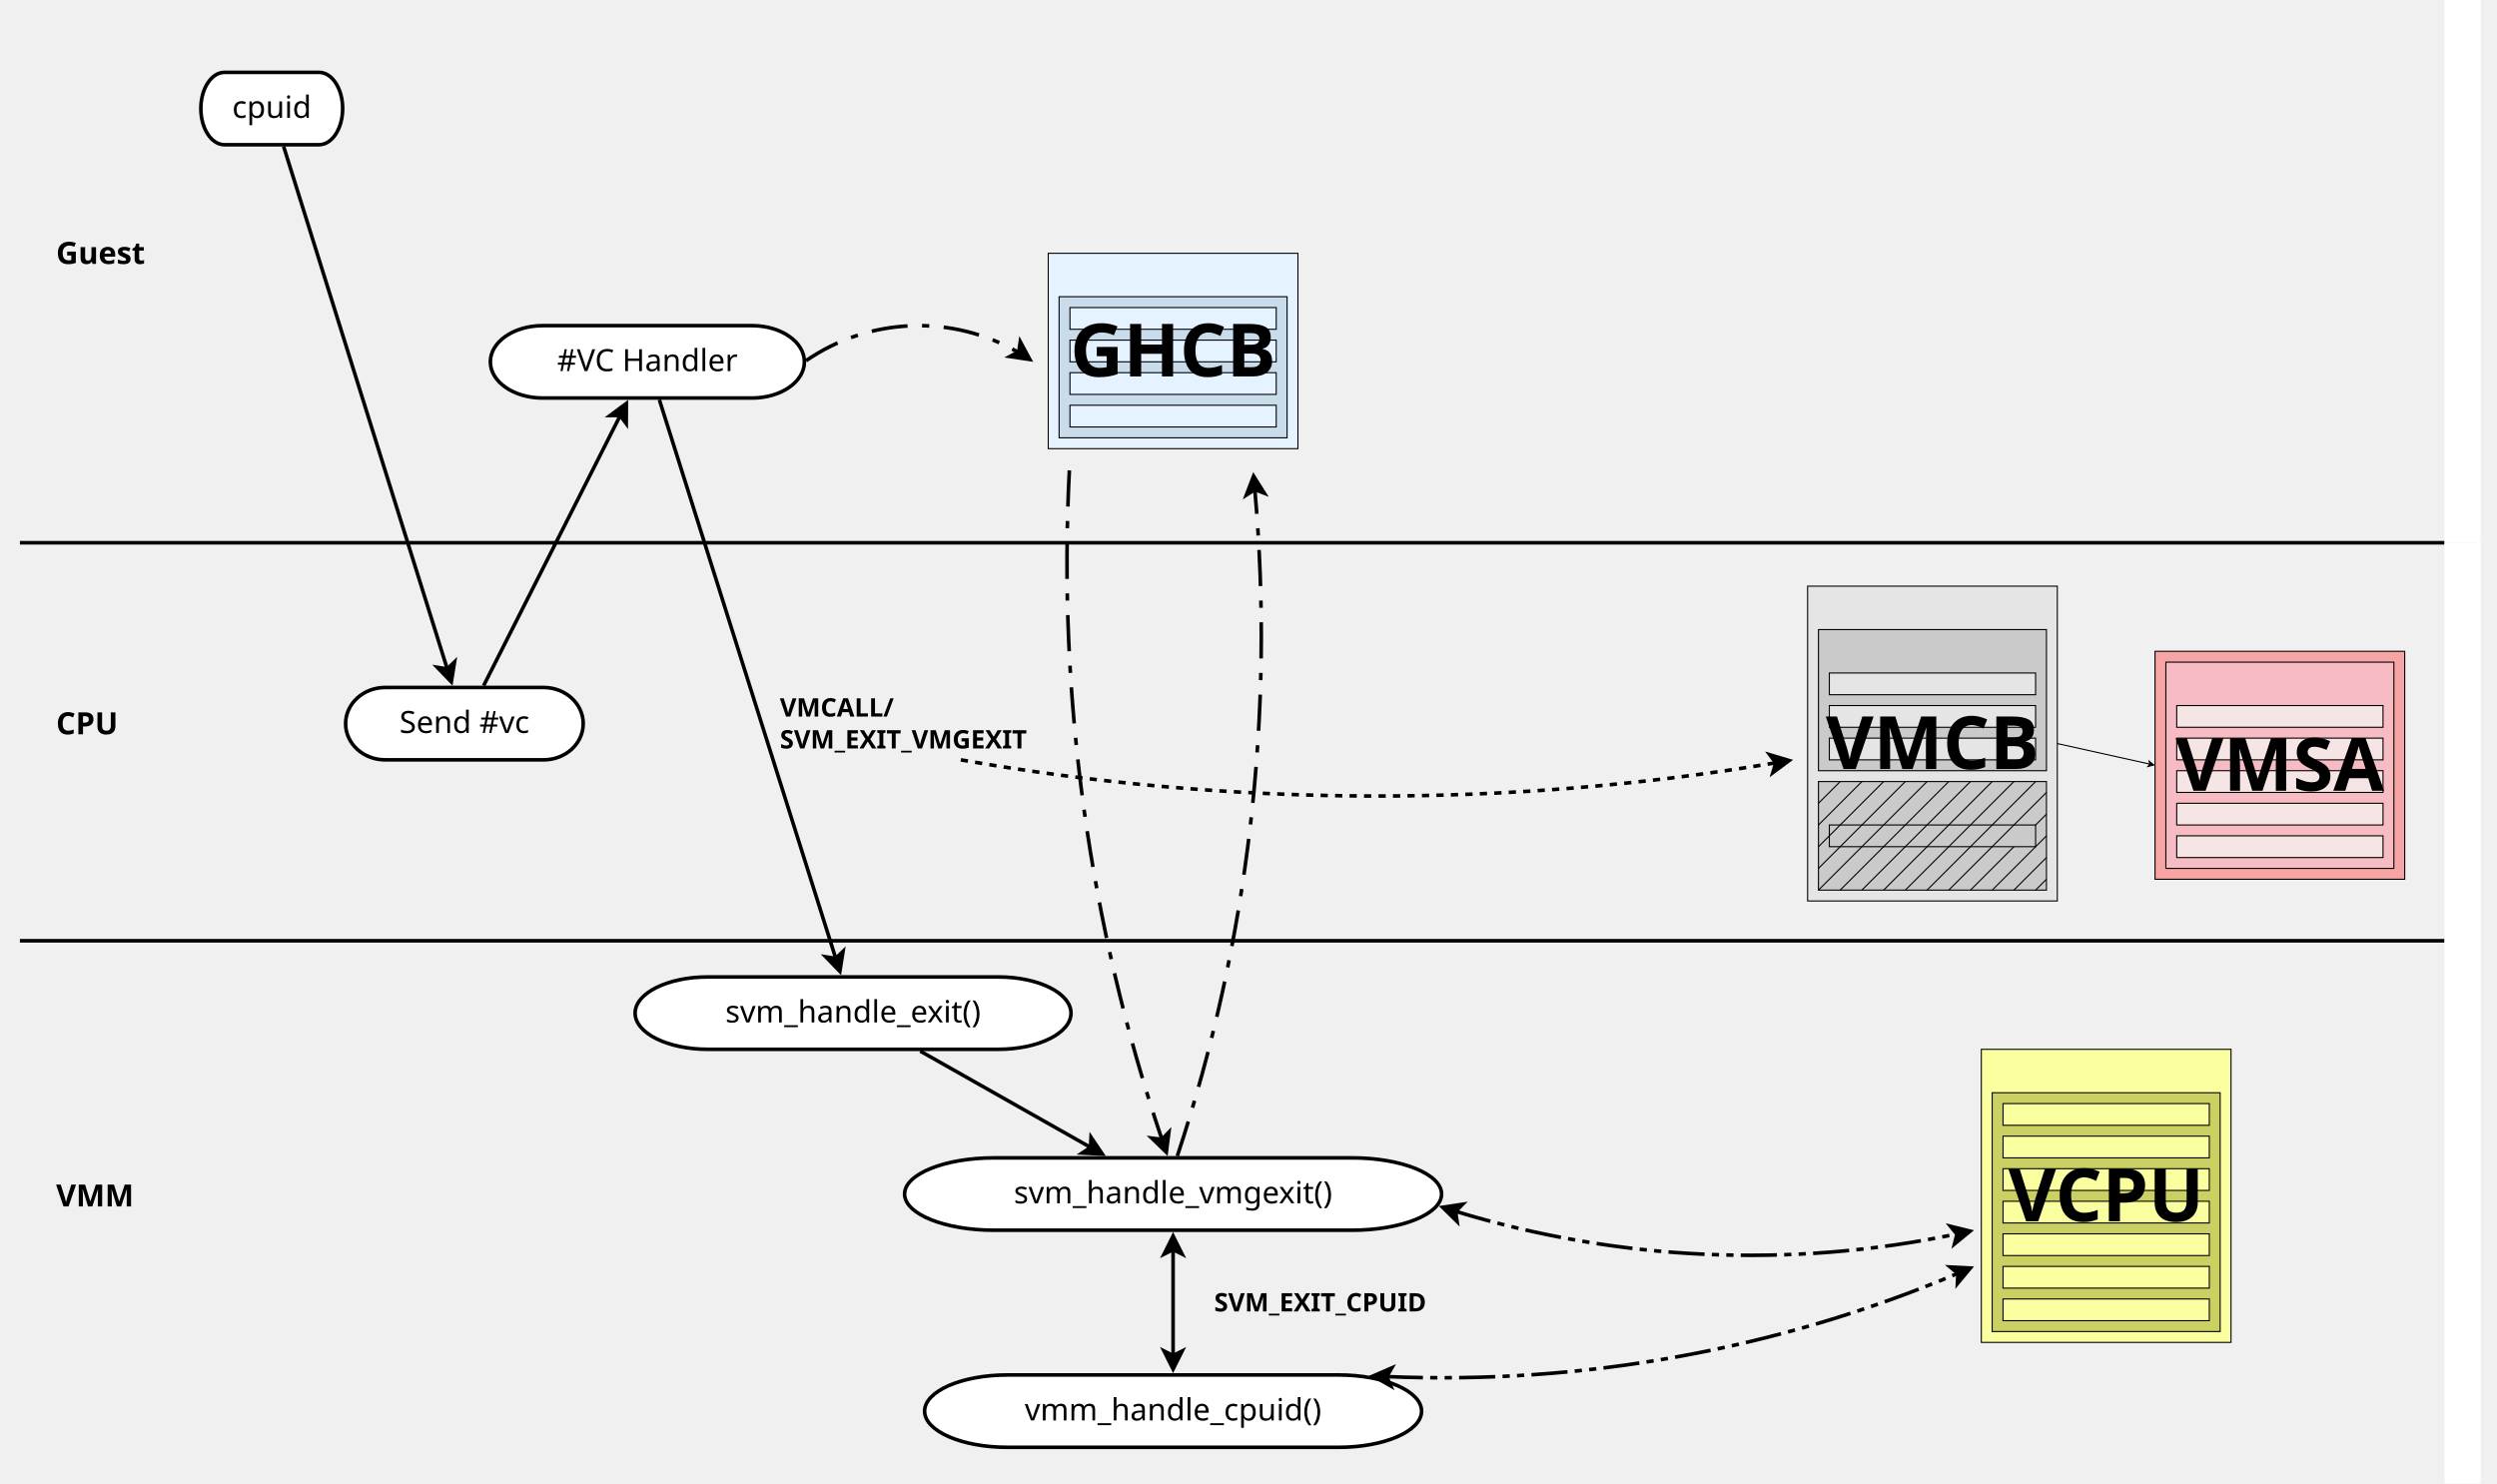
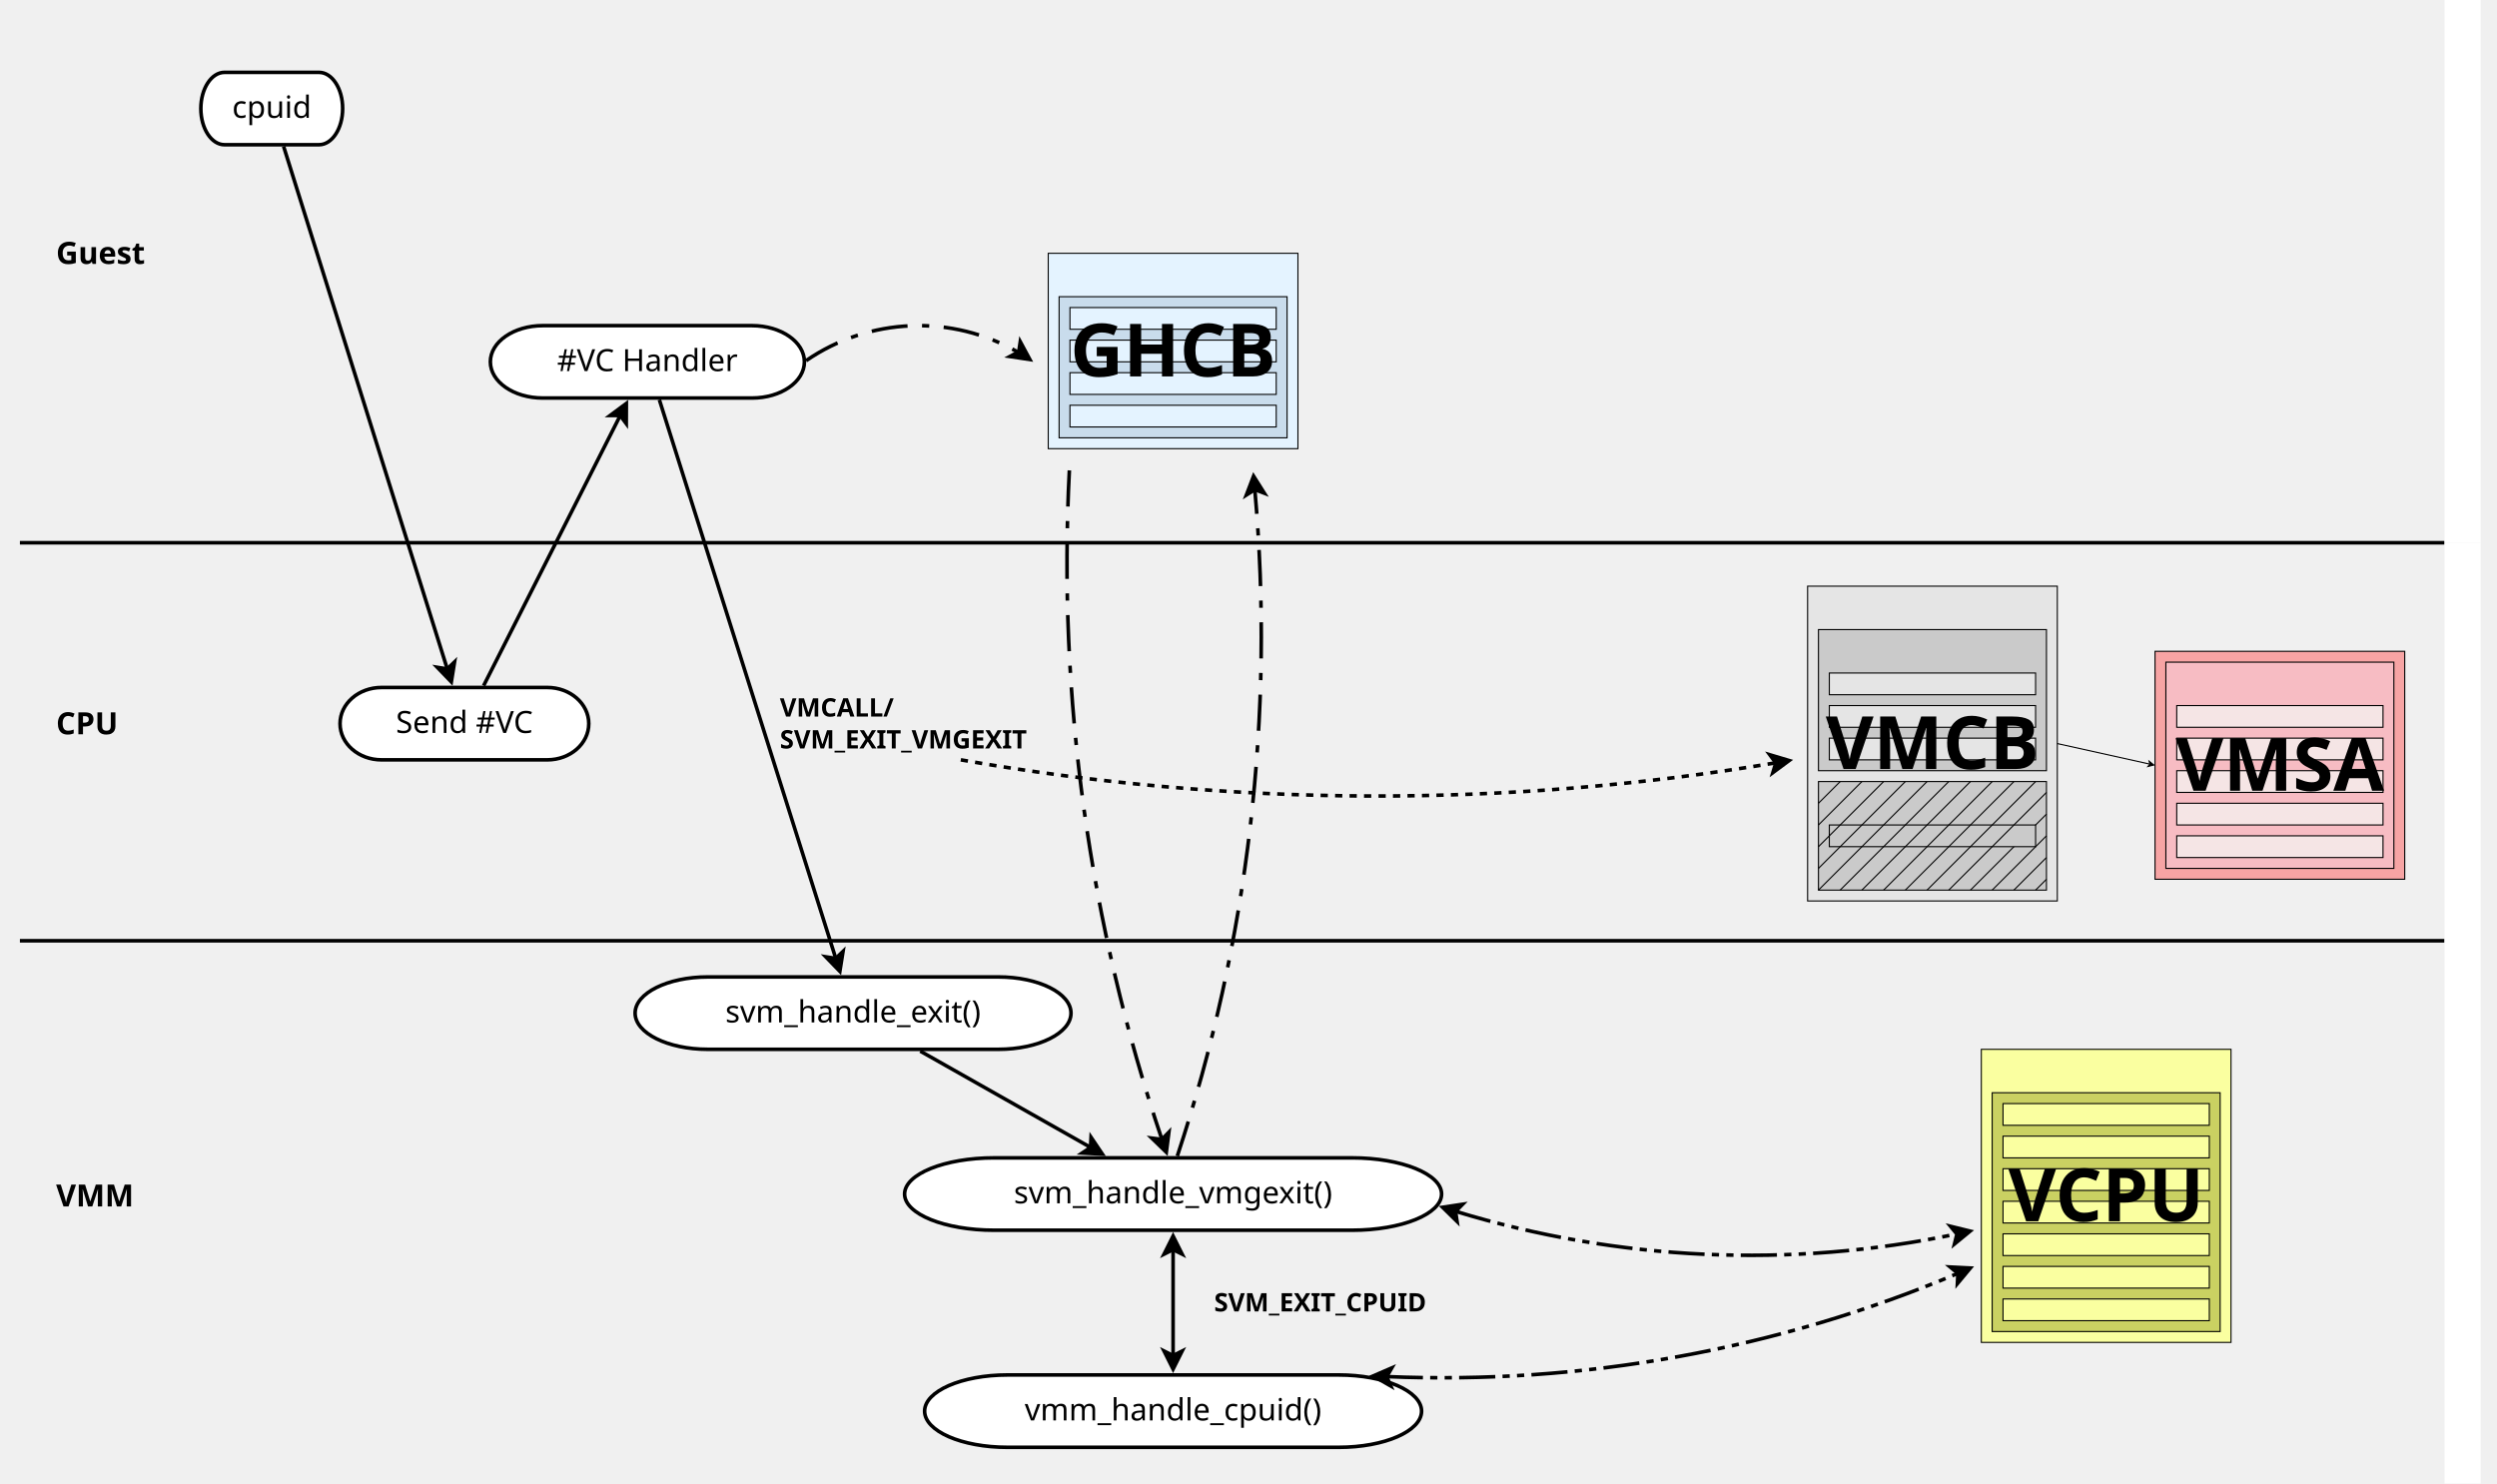
<svg xmlns="http://www.w3.org/2000/svg" width="69cm" height="41cm" viewBox="-2 0 1362 820">
  <defs />
  <g id="Background">
    <text font-size="16.933" style="fill: #000000; fill-opacity: 1; stroke: none;text-anchor:start;font-family:sans-serif;font-style:normal;font-weight:700" x="20" y="405.862">
      <tspan x="20" y="405.862">CPU</tspan>
    </text>
    <text font-size="16.933" style="fill: #000000; fill-opacity: 1; stroke: none;text-anchor:start;font-family:sans-serif;font-style:normal;font-weight:700" x="20" y="666.862">
      <tspan x="20" y="666.862">VMM</tspan>
    </text>
    <text font-size="16.933" style="fill: #000000; fill-opacity: 1; stroke: none;text-anchor:start;font-family:sans-serif;font-style:normal;font-weight:700" x="20" y="145.862">
      <tspan x="20" y="145.862">Guest</tspan>
    </text>
    <g>
      <path style="fill: #ffffff; fill-opacity: 1; stroke-opacity: 1; stroke-width: 2; stroke: #000000" fill-rule="evenodd" d="M 113.062 40 L 165.312,40 C 172.527,40 178.375,48.954 178.375,60 C 178.375,71.046 172.527,80 165.312,80 L 113.062,80 C 105.848,80 100,71.046 100,60 C 100,48.954 105.848,40 113.062,40z" />
      <text font-size="16.933" style="fill: #000000; fill-opacity: 1; stroke: none;text-anchor:middle;font-family:sans-serif;font-style:normal;font-weight:normal" x="139.188" y="65.135">
        <tspan x="139.188" y="65.135">cpuid</tspan>
      </text>
    </g>
    <g>
      <path style="fill: #ffffff; fill-opacity: 1; stroke-opacity: 1; stroke-width: 2; stroke: #000000" fill-rule="evenodd" d="M 380.15 540 L 540.75,540 C 562.924,540 580.9,548.954 580.9,560 C 580.9,571.046 562.924,580 540.75,580 L 380.15,580 C 357.976,580 340,571.046 340,560 C 340,548.954 357.976,540 380.15,540z" />
      <text font-size="16.933" style="fill: #000000; fill-opacity: 1; stroke: none;text-anchor:middle;font-family:sans-serif;font-style:normal;font-weight:normal" x="460.45" y="565.135">
        <tspan x="460.45" y="565.135">svm_handle_exit()</tspan>
      </text>
    </g>
    <g>
      <path style="fill: #ffffff; fill-opacity: 1; stroke-opacity: 1; stroke-width: 2; stroke: #000000" fill-rule="evenodd" d="M 545.775 760 L 728.875,760 C 754.156,760 774.65,768.954 774.65,780 C 774.65,791.046 754.156,800 728.875,800 L 545.775,800 C 520.494,800 500,791.046 500,780 C 500,768.954 520.494,760 545.775,760z" />
      <text font-size="16.933" style="fill: #000000; fill-opacity: 1; stroke: none;text-anchor:middle;font-family:sans-serif;font-style:normal;font-weight:normal" x="637.325" y="785.135">
        <tspan x="637.325" y="785.135">vmm_handle_cpuid()</tspan>
      </text>
    </g>
    <line style="fill: none; stroke-opacity: 1; stroke-width: 2; stroke: #000000" x1="0" y1="520" x2="1340" y2="520" />
    <line style="fill: none; stroke-opacity: 1; stroke-width: 2; stroke: #000000" x1="0" y1="300" x2="1340" y2="300" />
    <g>
-       <path style="fill: #ffffff; fill-opacity: 1; stroke-opacity: 1; stroke-width: 2; stroke: #000000" fill-rule="evenodd" d="M 201.887 380 L 289.437,380 C 301.526,380 311.325,388.954 311.325,400 C 311.325,411.046 301.526,420 289.437,420 L 201.887,420 C 189.799,420 180,411.046 180,400 C 180,388.954 189.799,380 201.887,380z" />
-       <text font-size="16.933" style="fill: #000000; fill-opacity: 1; stroke: none;text-anchor:middle;font-family:sans-serif;font-style:normal;font-weight:normal" x="245.662" y="405.135">
-         <tspan x="245.662" y="405.135">Send #vc</tspan>
+       <path style="fill: #ffffff; fill-opacity: 1; stroke-opacity: 1; stroke-width: 2; stroke: #000000" fill-rule="evenodd" d="M 199.838 380 L 291.488,380 C 304.142,380 314.4,388.954 314.4,400 C 314.4,411.046 304.142,420 291.488,420 L 199.838,420 C 187.183,420 176.925,411.046 176.925,400 C 176.925,388.954 187.183,380 199.838,380z" />
+       <text font-size="16.933" style="fill: #000000; fill-opacity: 1; stroke: none;text-anchor:middle;font-family:sans-serif;font-style:normal;font-weight:normal" x="245.663" y="405.135">
+         <tspan x="245.663" y="405.135">Send #VC</tspan>
      </text>
    </g>
    <g>
      <path style="fill: #ffffff; fill-opacity: 1; stroke-opacity: 1; stroke-width: 2; stroke: #000000" fill-rule="evenodd" d="M 288.928 180 L 404.64,180 C 420.616,180 433.568,188.954 433.568,200 C 433.568,211.046 420.616,220 404.64,220 L 288.928,220 C 272.951,220 260,211.046 260,200 C 260,188.954 272.951,180 288.928,180z" />
      <text font-size="16.933" style="fill: #000000; fill-opacity: 1; stroke: none;text-anchor:middle;font-family:sans-serif;font-style:normal;font-weight:normal" x="346.784" y="205.135">
        <tspan x="346.784" y="205.135">#VC Handler</tspan>
      </text>
    </g>
    <g>
      <path style="fill: #ffffff; fill-opacity: 1; stroke-opacity: 1; stroke-width: 2; stroke: #000000" fill-rule="evenodd" d="M 538.398 640 L 736.248,640 C 763.566,640 785.711,648.954 785.711,660 C 785.711,671.046 763.566,680 736.248,680 L 538.398,680 C 511.081,680 488.936,671.046 488.936,660 C 488.936,648.954 511.081,640 538.398,640z" />
      <text font-size="16.933" style="fill: #000000; fill-opacity: 1; stroke: none;text-anchor:middle;font-family:sans-serif;font-style:normal;font-weight:normal" x="637.323" y="665.135">
        <tspan x="637.323" y="665.135">svm_handle_vmgexit()</tspan>
      </text>
    </g>
    <text font-size="14.111" style="fill: #000000; fill-opacity: 1; stroke: none;text-anchor:start;font-family:sans-serif;font-style:normal;font-weight:700" x="420" y="396.066">
      <tspan x="420" y="396.066">VMCALL/</tspan>
      <tspan x="420" y="413.705">SVM_EXIT_VMGEXIT</tspan>
    </text>
    <text font-size="14.111" style="fill: #000000; fill-opacity: 1; stroke: none;text-anchor:start;font-family:sans-serif;font-style:normal;font-weight:700" x="660" y="724.885">
      <tspan x="660" y="724.885">SVM_EXIT_CPUID</tspan>
    </text>
    <g transform="matrix(0.3,0,0,0.3,916,202)">
      <rect style="fill: #faffa0; fill-opacity: 1; stroke-opacity: 1; stroke-width: 2; stroke: #000000" x="560" y="1260" width="460" height="540" rx="0" ry="0" />
      <text font-size="12.8" style="fill: #000000; fill-opacity: 1; stroke: none;text-anchor:middle;font-family:sans-serif;font-style:normal;font-weight:normal" x="790" y="1533.88">
        <tspan x="790" y="1533.88" />
      </text>
      <g>
        <rect style="fill: #cad162; fill-opacity: 1; stroke-opacity: 1; stroke-width: 2; stroke: #000000" x="580" y="1340" width="420" height="440" rx="0" ry="0" />
        <text font-size="12.8" style="fill: #000000; fill-opacity: 1; stroke: none;text-anchor:middle;font-family:sans-serif;font-style:normal;font-weight:normal" x="790" y="1563.88">
          <tspan x="790" y="1563.88" />
        </text>
      </g>
      <rect style="fill: #faffa0; fill-opacity: 1; stroke-opacity: 1; stroke-width: 2; stroke: #000000" x="600" y="1420" width="380" height="40" rx="0" ry="0" />
      <rect style="fill: #faffa0; fill-opacity: 1; stroke-opacity: 1; stroke-width: 2; stroke: #000000" x="600" y="1720" width="380" height="40" rx="0" ry="0" />
      <rect style="fill: #faffa0; fill-opacity: 1; stroke-opacity: 1; stroke-width: 2; stroke: #000000" x="600" y="1360" width="380" height="40" rx="0" ry="0" />
      <rect style="fill: #faffa0; fill-opacity: 1; stroke-opacity: 1; stroke-width: 2; stroke: #000000" x="600" y="1660" width="380" height="40" rx="0" ry="0" />
      <rect style="fill: #faffa0; fill-opacity: 1; stroke-opacity: 1; stroke-width: 2; stroke: #000000" x="600" y="1600" width="380" height="40" rx="0" ry="0" />
      <rect style="fill: #faffa0; fill-opacity: 1; stroke-opacity: 1; stroke-width: 2; stroke: #000000" x="600" y="1540" width="380" height="40" rx="0" ry="0" />
      <rect style="fill: #faffa0; fill-opacity: 1; stroke-opacity: 1; stroke-width: 2; stroke: #000000" x="600" y="1480" width="380" height="40" rx="0" ry="0" />
      <text font-size="135.467" style="fill: #000000; fill-opacity: 1; stroke: none;text-anchor:middle;font-family:sans-serif;font-style:normal;font-weight:700" x="790" y="1576.9">
        <tspan x="790" y="1576.9">VCPU</tspan>
      </text>
    </g>
    <g transform="matrix(0.3,0,0,0.3,400.324,-412)">
      <rect style="fill: #e4f3ff; fill-opacity: 1; stroke-opacity: 1; stroke-width: 2; stroke: #000000" x="560" y="1840" width="460" height="360" rx="0" ry="0" />
      <text font-size="12.8" style="fill: #000000; fill-opacity: 1; stroke: none;text-anchor:middle;font-family:sans-serif;font-style:normal;font-weight:normal" x="790" y="2023.88">
        <tspan x="790" y="2023.88" />
      </text>
      <g>
        <rect style="fill: #c9dcec; fill-opacity: 1; stroke-opacity: 1; stroke-width: 2; stroke: #000000" x="580" y="1920" width="420" height="260" rx="0" ry="0" />
        <text font-size="12.8" style="fill: #000000; fill-opacity: 1; stroke: none;text-anchor:middle;font-family:sans-serif;font-style:normal;font-weight:normal" x="790" y="2053.88">
          <tspan x="790" y="2053.88" />
        </text>
      </g>
      <rect style="fill: #e4f3ff; fill-opacity: 1; stroke-opacity: 1; stroke-width: 2; stroke: #000000" x="600" y="1940" width="380" height="40" rx="0" ry="0" />
      <rect style="fill: #e4f3ff; fill-opacity: 1; stroke-opacity: 1; stroke-width: 2; stroke: #000000" x="600" y="2000" width="380" height="40" rx="0" ry="0" />
      <rect style="fill: #e4f3ff; fill-opacity: 1; stroke-opacity: 1; stroke-width: 2; stroke: #000000" x="600" y="2120" width="380" height="40" rx="0" ry="0" />
      <rect style="fill: #e4f3ff; fill-opacity: 1; stroke-opacity: 1; stroke-width: 2; stroke: #000000" x="600" y="2060" width="380" height="40" rx="0" ry="0" />
      <text font-size="135.467" style="fill: #000000; fill-opacity: 1; stroke: none;text-anchor:middle;font-family:sans-serif;font-style:normal;font-weight:700" x="790" y="2066.9">
        <tspan x="790" y="2066.9">GHCB</tspan>
      </text>
    </g>
    <g transform="matrix(0.3,0,0,0.3,664,324)">
      <g>
        <rect style="fill: #f7a4a4; fill-opacity: 1; stroke-opacity: 1; stroke-width: 2; stroke: #000000" x="1720" y="120" width="460" height="420" rx="0" ry="0" />
        <text font-size="12.8" style="fill: #000000; fill-opacity: 1; stroke: none;text-anchor:middle;font-family:sans-serif;font-style:normal;font-weight:normal" x="1950" y="333.881">
          <tspan x="1950" y="333.881" />
        </text>
      </g>
      <g>
        <rect style="fill: #f7bcc3; fill-opacity: 1; stroke-opacity: 1; stroke-width: 2; stroke: #000000" x="1740" y="140" width="420" height="380" rx="0" ry="0" />
        <text font-size="12.8" style="fill: #000000; fill-opacity: 1; stroke: none;text-anchor:middle;font-family:sans-serif;font-style:normal;font-weight:normal" x="1950" y="333.881">
          <tspan x="1950" y="333.881" />
        </text>
      </g>
      <rect style="fill: #f7bcc3; fill-opacity: 1; stroke-opacity: 1; stroke-width: 2; stroke: #f7bcc3" x="1760" y="160" width="380" height="40" rx="0" ry="0" />
      <rect style="fill: #f5e5e5; fill-opacity: 1; stroke-opacity: 1; stroke-width: 2; stroke: #000000" x="1760" y="460" width="380" height="40" rx="0" ry="0" />
      <rect style="fill: #f5e5e5; fill-opacity: 1; stroke-opacity: 1; stroke-width: 2; stroke: #000000" x="1760" y="400" width="380" height="40" rx="0" ry="0" />
      <rect style="fill: #f5e5e5; fill-opacity: 1; stroke-opacity: 1; stroke-width: 2; stroke: #000000" x="1760" y="340" width="380" height="40" rx="0" ry="0" />
      <rect style="fill: #f5e5e5; fill-opacity: 1; stroke-opacity: 1; stroke-width: 2; stroke: #000000" x="1760" y="280" width="380" height="40" rx="0" ry="0" />
      <rect style="fill: #f5e5e5; fill-opacity: 1; stroke-opacity: 1; stroke-width: 2; stroke: #000000" x="1760" y="220" width="380" height="40" rx="0" ry="0" />
      <text font-size="135.467" style="fill: #000000; fill-opacity: 1; stroke: none;text-anchor:middle;font-family:sans-serif;font-style:normal;font-weight:700" x="1950" y="376.897">
        <tspan x="1950" y="376.897">VMSA</tspan>
      </text>
      <g>
        <rect style="fill: #e5e5e5; fill-opacity: 1; stroke-opacity: 1; stroke-width: 2; stroke: #000000" x="1080" y="0" width="460" height="580" rx="0" ry="0" />
        <text font-size="12.8" style="fill: #000000; fill-opacity: 1; stroke: none;text-anchor:middle;font-family:sans-serif;font-style:normal;font-weight:normal" x="1310" y="293.881">
          <tspan x="1310" y="293.881" />
        </text>
      </g>
      <g>
        <g>
          <rect style="fill: #cacaca; fill-opacity: 1; stroke-opacity: 1; stroke-width: 2; stroke: #000000" x="1100" y="360" width="420" height="200" rx="0" ry="0" />
          <text font-size="12.8" style="fill: #000000; fill-opacity: 1; stroke: none;text-anchor:middle;font-family:sans-serif;font-style:normal;font-weight:normal" x="1310" y="463.881">
            <tspan x="1310" y="463.881" />
          </text>
        </g>
        <line style="fill: none; stroke-opacity: 1; stroke-width: 2; stroke: #000000" x1="1380" y1="560" x2="1520" y2="420" />
        <g>
          <rect style="fill: #cacaca; fill-opacity: 1; stroke-opacity: 1; stroke-width: 2; stroke: #000000" x="1100" y="80" width="420" height="260" rx="0" ry="0" />
          <text font-size="12.8" style="fill: #000000; fill-opacity: 1; stroke: none;text-anchor:middle;font-family:sans-serif;font-style:normal;font-weight:normal" x="1310" y="213.881">
            <tspan x="1310" y="213.881" />
          </text>
          <rect style="fill: #e5e5e5; fill-opacity: 1; stroke-opacity: 1; stroke-width: 2; stroke: #000000" x="1120" y="280" width="380" height="40" rx="0" ry="0" />
          <rect style="fill: #e5e5e5; fill-opacity: 1; stroke-opacity: 1; stroke-width: 2; stroke: #000000" x="1120" y="220" width="380" height="40" rx="0" ry="0" />
          <rect style="fill: #e5e5e5; fill-opacity: 1; stroke-opacity: 1; stroke-width: 2; stroke: #000000" x="1120" y="160" width="380" height="40" rx="0" ry="0" />
          <rect style="fill: #cacaca; fill-opacity: 1; stroke-opacity: 1; stroke-width: 2.35099e-37; stroke: #cacaca" x="1120" y="100" width="380" height="40" rx="0" ry="0" />
          <rect style="fill: #cacaca; fill-opacity: 1; stroke-opacity: 1; stroke-width: 2; stroke: #000000" x="1120" y="440" width="380" height="40" rx="0" ry="0" />
          <line style="fill: none; stroke-opacity: 1; stroke-width: 2; stroke: #000000" x1="1100" y1="400" x2="1140" y2="360" />
          <line style="fill: none; stroke-opacity: 1; stroke-width: 2; stroke: #000000" x1="1100" y1="440" x2="1180" y2="360" />
          <line style="fill: none; stroke-opacity: 1; stroke-width: 2; stroke: #000000" x1="1180" y1="560" x2="1380" y2="360" />
          <line style="fill: none; stroke-opacity: 1; stroke-width: 2; stroke: #000000" x1="1100" y1="520" x2="1260" y2="360" />
          <line style="fill: none; stroke-opacity: 1; stroke-width: 2; stroke: #000000" x1="1100" y1="560" x2="1300" y2="360" />
          <line style="fill: none; stroke-opacity: 1; stroke-width: 2; stroke: #000000" x1="1100" y1="480" x2="1220" y2="360" />
          <line style="fill: none; stroke-opacity: 1; stroke-width: 2; stroke: #000000" x1="1140" y1="560" x2="1340" y2="360" />
          <line style="fill: none; stroke-opacity: 1; stroke-width: 2; stroke: #000000" x1="1500" y1="560" x2="1520" y2="540" />
          <line style="fill: none; stroke-opacity: 1; stroke-width: 2; stroke: #000000" x1="1460" y1="560" x2="1520" y2="500" />
          <line style="fill: none; stroke-opacity: 1; stroke-width: 2; stroke: #000000" x1="1220" y1="560" x2="1420" y2="360" />
          <line style="fill: none; stroke-opacity: 1; stroke-width: 2; stroke: #000000" x1="1260" y1="560" x2="1460" y2="360" />
          <line style="fill: none; stroke-opacity: 1; stroke-width: 2; stroke: #000000" x1="1300" y1="560" x2="1500" y2="360" />
          <line style="fill: none; stroke-opacity: 1; stroke-width: 2; stroke: #000000" x1="1340" y1="560" x2="1520" y2="380" />
          <line style="fill: none; stroke-opacity: 1; stroke-width: 2; stroke: #000000" x1="1420" y1="560" x2="1520" y2="460" />
        </g>
        <text font-size="135.467" style="fill: #000000; fill-opacity: 1; stroke: none;text-anchor:middle;font-family:sans-serif;font-style:normal;font-weight:700" x="1310" y="336.897">
          <tspan x="1310" y="336.897">VMCB</tspan>
        </text>
      </g>
      <line style="fill: none; stroke-opacity: 1; stroke-width: 2; stroke: #000000" x1="1540" y1="290" x2="1710.5" y2="327.888" />
      <polygon style="fill: #000000; fill-opacity: 1; stroke-opacity: 1; stroke-width: 2; stroke: #000000" fill-rule="evenodd" points="1717.82,329.515 1706.97,332.227 1710.5,327.888 1709.14,322.465 " />
    </g>
    <rect style="fill: #ffffff; fill-opacity: 1; stroke-opacity: 1; stroke-width: 0.02; stroke: #000000" x="1340" y="520" width="20" height="300" rx="0" ry="0" />
    <rect style="fill: #ffffff; fill-opacity: 1; stroke-opacity: 1; stroke-width: 0.02; stroke: #000000" x="1340" y="0" width="20" height="300" rx="0" ry="0" />
    <rect style="fill: #ffffff; fill-opacity: 1; stroke-opacity: 1; stroke-width: 0.02; stroke: #000000" x="1340" y="300" width="20" height="220" rx="0" ry="0" />
    <line style="fill: none; stroke-opacity: 1; stroke-width: 0.02; stroke: #000000" x1="1340" y1="820" x2="0" y2="820" />
    <g>
      <line style="fill: none; stroke-opacity: 1; stroke-width: 2; stroke: #000000" x1="145.751" y1="80.96" x2="236.189" y2="369.749" />
      <polygon style="fill: #000000; fill-opacity: 1; stroke-opacity: 1; stroke-width: 2; stroke: #000000" fill-rule="evenodd" points="238.431,376.907 230.671,368.858 236.189,369.749 240.214,365.869 " />
    </g>
    <g>
      <line style="fill: none; stroke-opacity: 1; stroke-width: 2; stroke: #000000" x1="256.281" y1="378.998" x2="331.772" y2="229.691" />
      <polygon style="fill: #000000; fill-opacity: 1; stroke-opacity: 1; stroke-width: 2; stroke: #000000" fill-rule="evenodd" points="335.156,222.998 335.106,234.178 331.772,229.691 326.182,229.666 " />
    </g>
    <g>
      <line style="fill: none; stroke-opacity: 1; stroke-width: 2; stroke: #000000" x1="353.402" y1="220.962" x2="450.9" y2="529.754" />
      <polygon style="fill: #000000; fill-opacity: 1; stroke-opacity: 1; stroke-width: 2; stroke: #000000" fill-rule="evenodd" points="453.158,536.906 445.379,528.875 450.9,529.754 454.915,525.864 " />
    </g>
    <g>
      <line style="fill: none; stroke-opacity: 1; stroke-width: 2; stroke: #000000" x1="497.597" y1="581.002" x2="591.701" y2="634.206" />
      <polygon style="fill: #000000; fill-opacity: 1; stroke-opacity: 1; stroke-width: 2; stroke: #000000" fill-rule="evenodd" points="598.23,637.897 587.064,637.328 591.701,634.206 591.985,628.623 " />
    </g>
    <g>
      <line style="fill: none; stroke-opacity: 1; stroke-width: 2; stroke: #000000" x1="637.324" y1="690.727" x2="637.325" y2="749.273" />
      <polygon style="fill: #000000; fill-opacity: 1; stroke-opacity: 1; stroke-width: 2; stroke: #000000" fill-rule="evenodd" points="637.324,683.227 642.324,693.227 637.324,690.727 632.324,693.227 " />
      <polygon style="fill: #000000; fill-opacity: 1; stroke-opacity: 1; stroke-width: 2; stroke: #000000" fill-rule="evenodd" points="637.325,756.773 632.325,746.773 637.325,749.273 642.325,746.773 " />
    </g>
    <g>
      <path style="fill: none; stroke-opacity: 1; stroke-width: 2; stroke-dasharray: 4; stroke: #000000" d="M 520,420 A 1332.5,1332.5 0 0 0 970.404,421.645" />
      <polygon style="fill: #000000; fill-opacity: 1; stroke-opacity: 1; stroke-width: 2; stroke: #000000" fill-rule="evenodd" points="977.797,420.386 968.811,427.037 970.41,421.681 967.085,417.187 " />
    </g>
    <g>
      <path style="fill: none; stroke-opacity: 1; stroke-width: 2; stroke-dasharray: 20 4 4 4 4 4; stroke: #000000" d="M 793.452,669.559 A 558.135,558.135 0 0 0 1070.49,682.074" />
      <polygon style="fill: #000000; fill-opacity: 1; stroke-opacity: 1; stroke-width: 2; stroke: #000000" fill-rule="evenodd" points="786.293,667.327 797.348,665.656 793.427,669.641 794.263,675.168 " />
      <polygon style="fill: #000000; fill-opacity: 1; stroke-opacity: 1; stroke-width: 2; stroke: #000000" fill-rule="evenodd" points="1077.82,680.495 1069.18,687.586 1070.51,682.157 1066.96,677.835 " />
    </g>
    <g>
      <path style="fill: none; stroke-opacity: 1; stroke-width: 2; stroke-dasharray: 20 4 4 4 4 4; stroke: #000000" d="M 755.409,760.903 A 731.536,731.536 0 0 0 1071.06,703.849" />
      <polygon style="fill: #000000; fill-opacity: 1; stroke-opacity: 1; stroke-width: 2; stroke: #000000" fill-rule="evenodd" points="747.918,760.551 758.18,756.114 755.406,760.967 757.625,766.098 " />
      <polygon style="fill: #000000; fill-opacity: 1; stroke-opacity: 1; stroke-width: 2; stroke: #000000" fill-rule="evenodd" points="1077.95,700.898 1070.8,709.492 1071.08,703.909 1066.79,700.334 " />
    </g>
    <g>
      <path style="fill: none; stroke-opacity: 1; stroke-width: 2; stroke-dasharray: 20 8 4 8; stroke: #000000" d="M 434.504,199.352 A 109.9,109.9 0 0 1 551.82,194.772" />
      <polygon style="fill: #000000; fill-opacity: 1; stroke-opacity: 1; stroke-width: 2; stroke: #000000" fill-rule="evenodd" points="558.171,198.714 547.115,197.052 552.036,194.4 552.867,188.872 " />
    </g>
    <g>
      <path style="fill: none; stroke-opacity: 1; stroke-width: 2; stroke-dasharray: 20 8 4 8; stroke: #000000" d="M 580,260 A 995.413,995.413 0 0 0 631.148,629.785" />
      <polygon style="fill: #000000; fill-opacity: 1; stroke-opacity: 1; stroke-width: 2; stroke: #000000" fill-rule="evenodd" points="633.575,636.881 625.558,629.088 631.103,629.8 635,625.792 " />
    </g>
    <g>
      <path style="fill: none; stroke-opacity: 1; stroke-width: 2; stroke-dasharray: 20 8 4 8; stroke: #000000" d="M 639.655,638.987 A 914.244,914.244 0 0 0 682.497,270.637" />
      <polygon style="fill: #000000; fill-opacity: 1; stroke-opacity: 1; stroke-width: 2; stroke: #000000" fill-rule="evenodd" points="681.807,263.169 687.772,272.625 682.549,270.632 677.821,273.615 " />
    </g>
  </g>
</svg>
